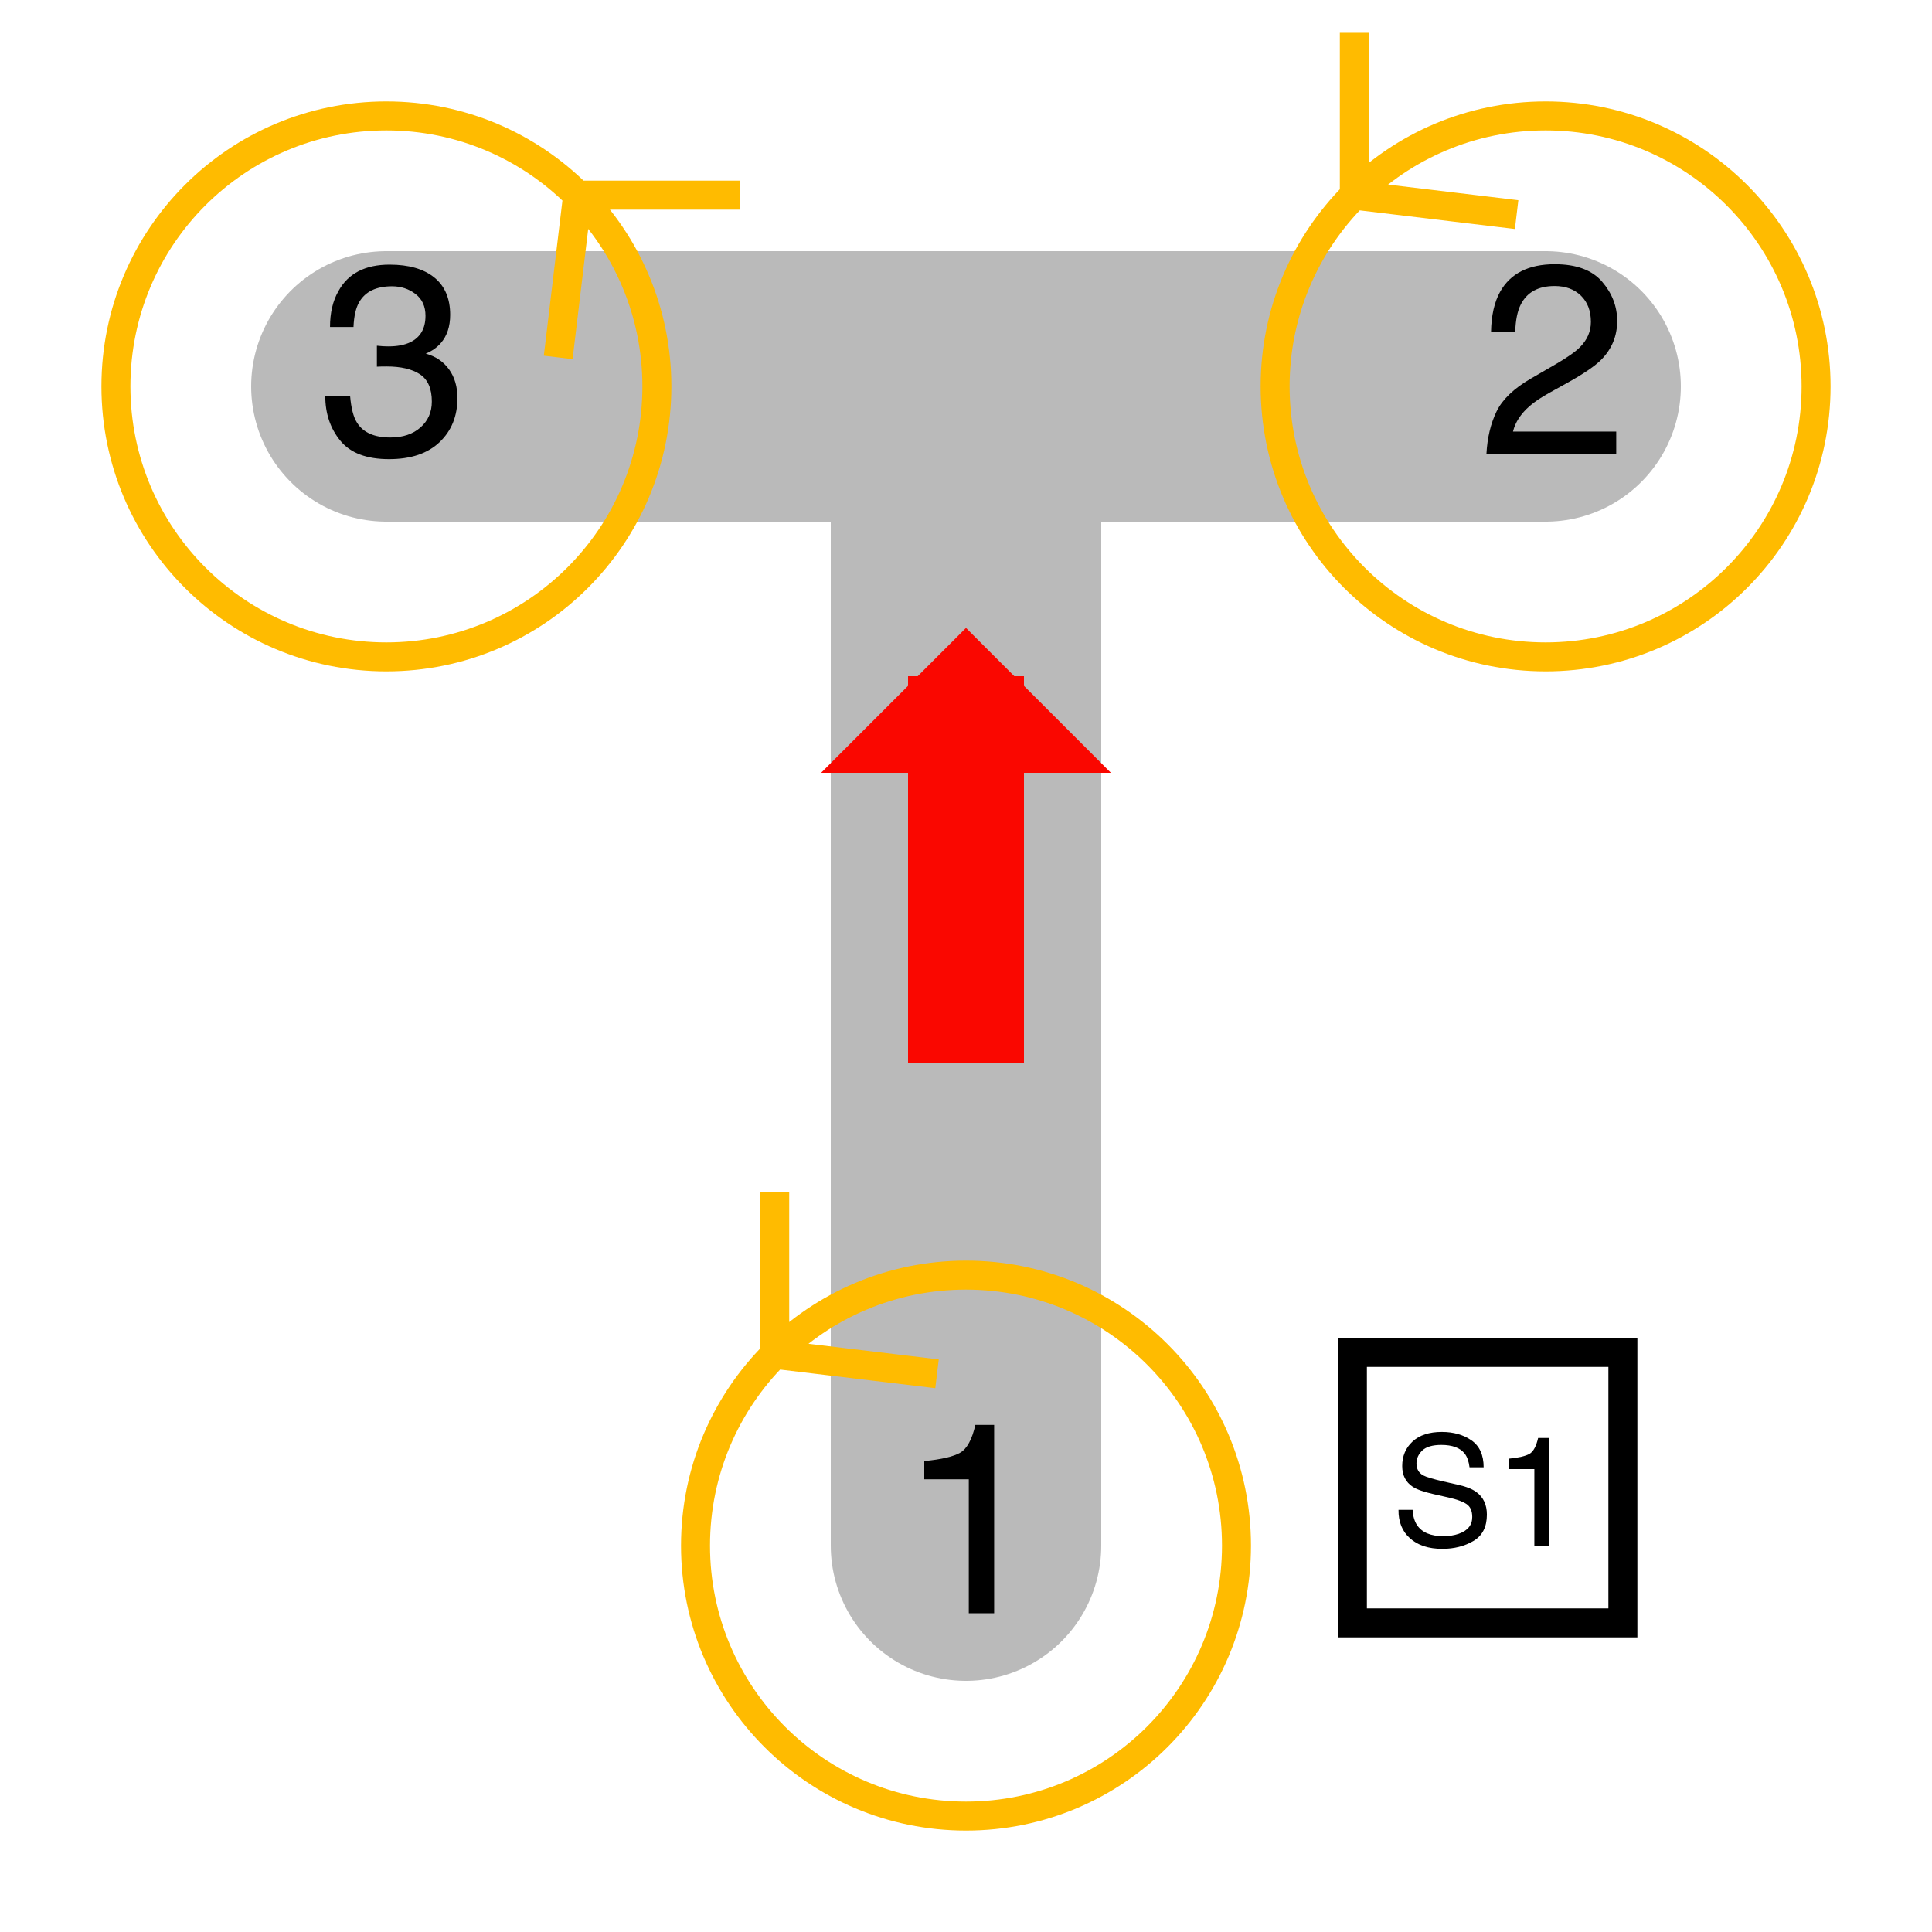
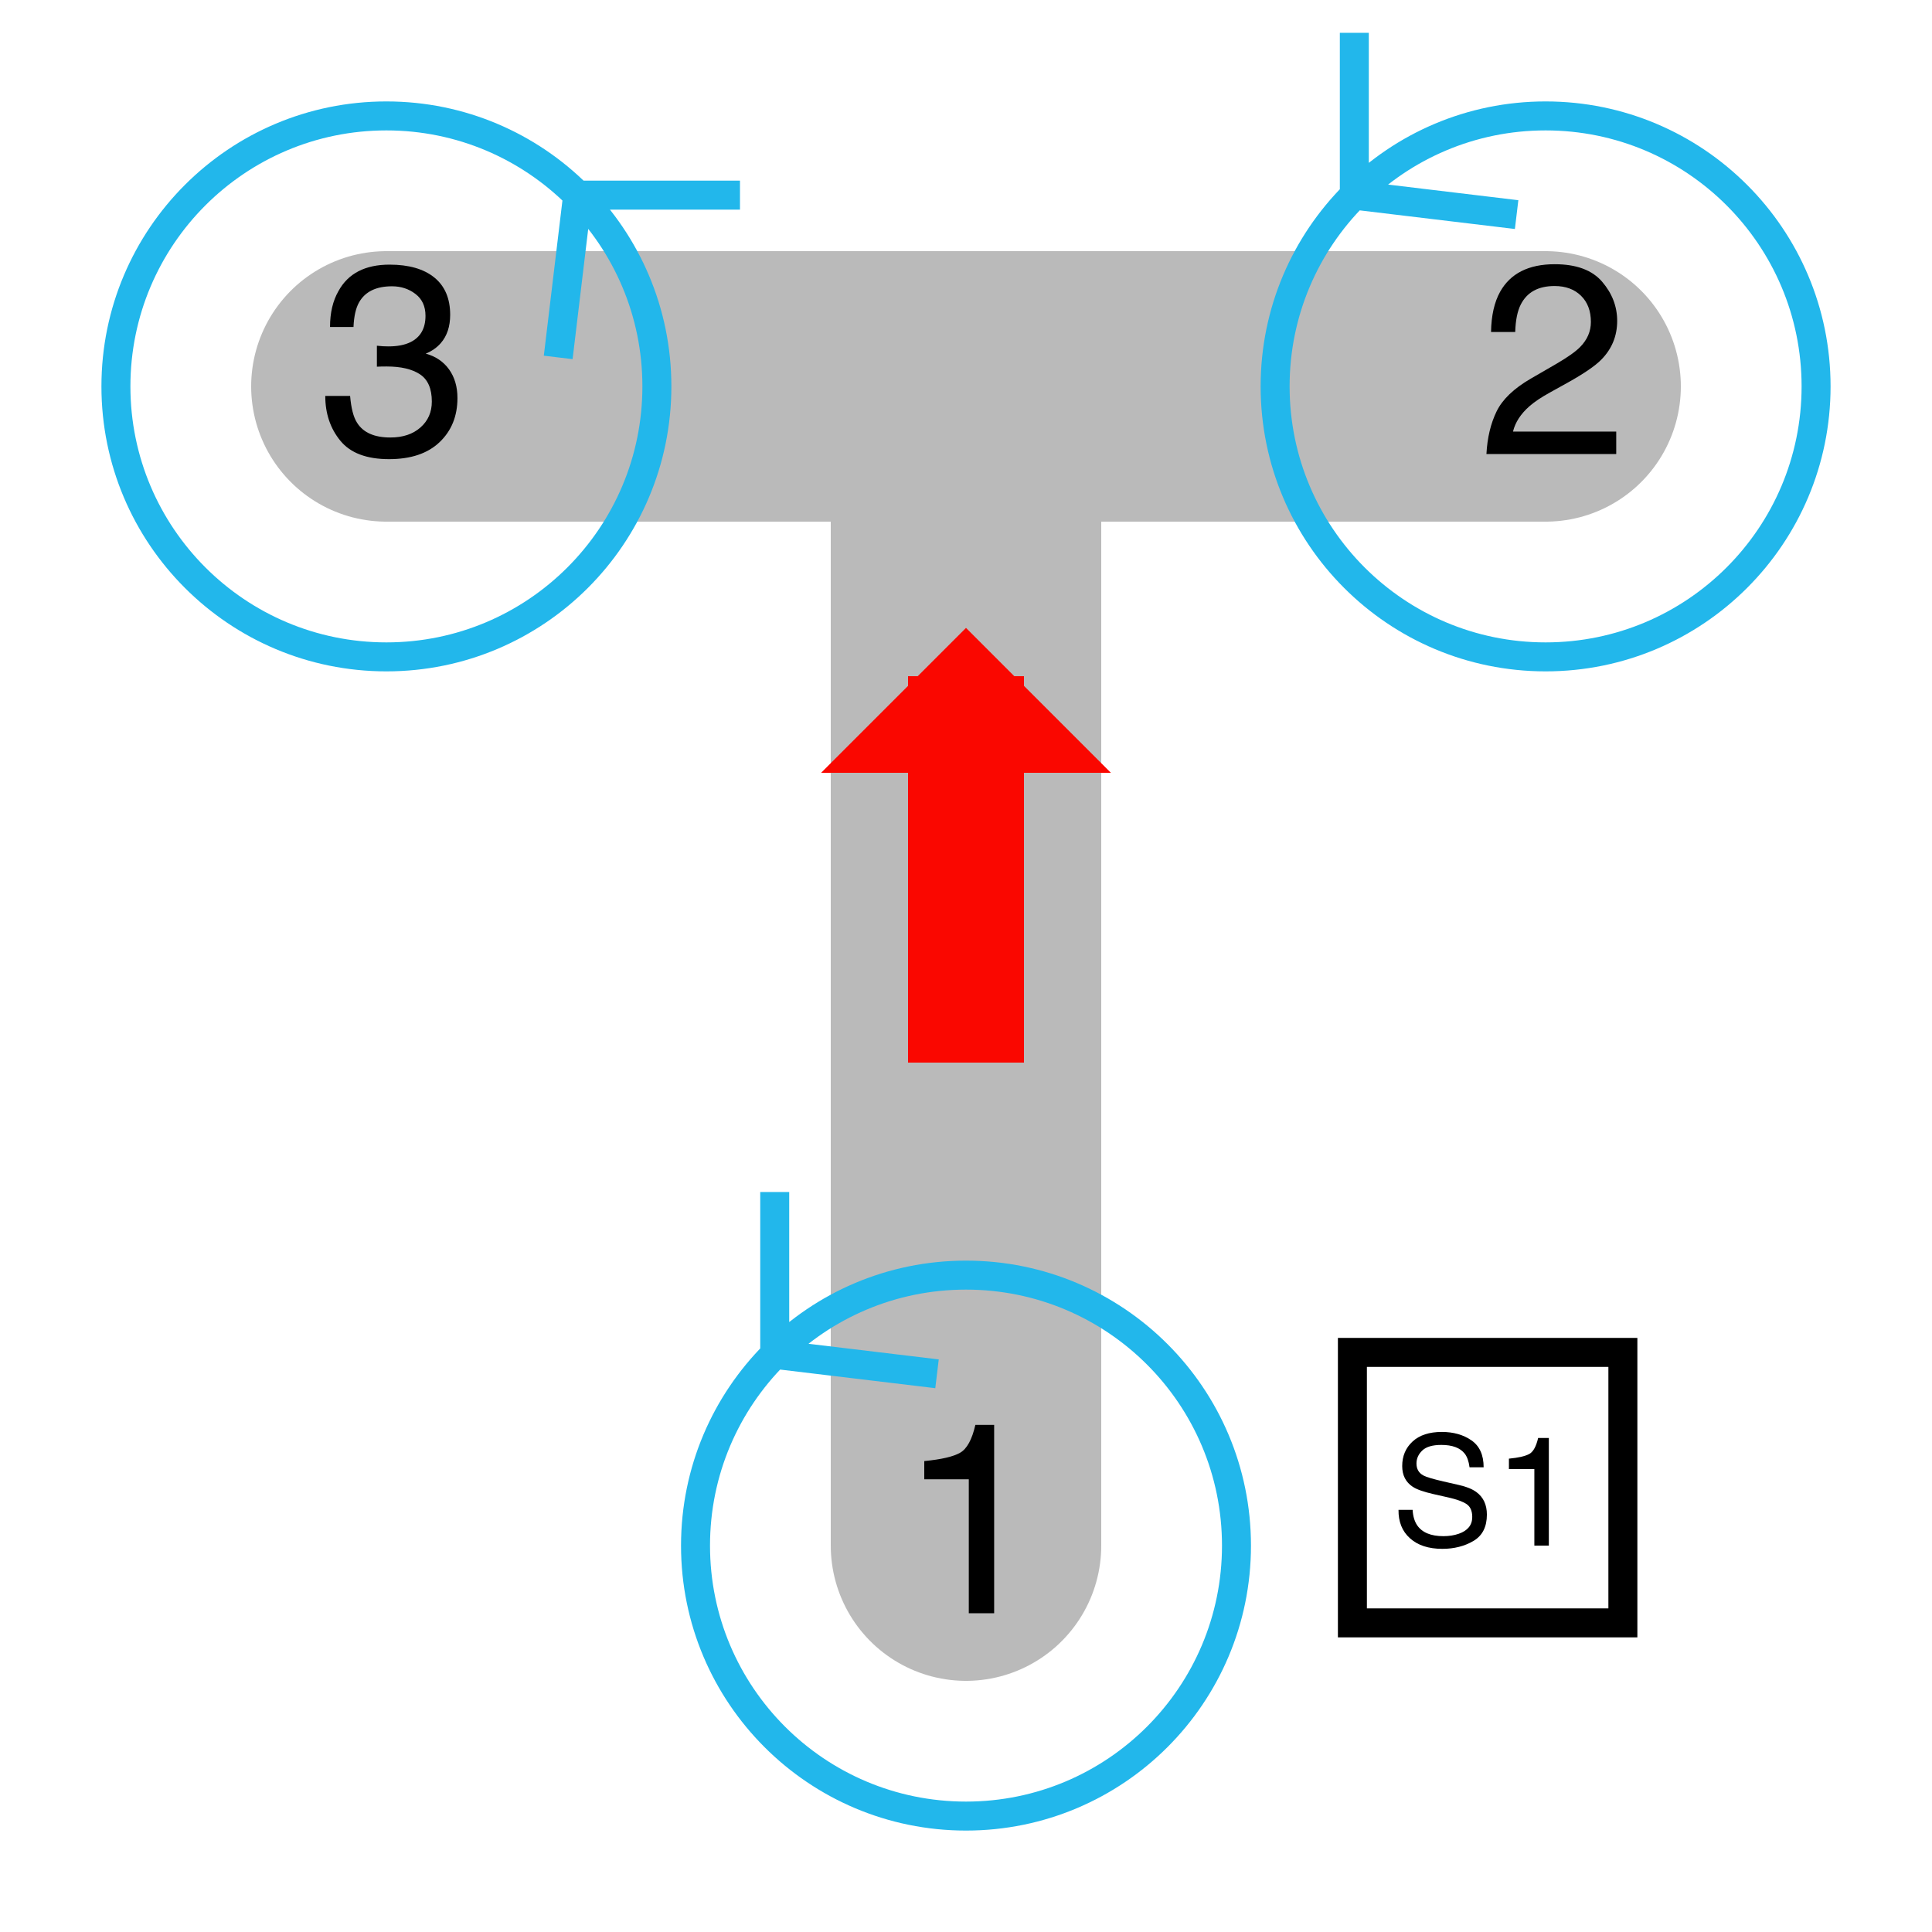
<svg xmlns="http://www.w3.org/2000/svg" xmlns:xlink="http://www.w3.org/1999/xlink" width="200pt" height="200pt" viewBox="0 0 200 200" version="1.1">
  <defs>
    <g>
      <symbol overflow="visible" id="glyph0-0">
        <path style="stroke:none;" d="" />
      </symbol>
      <symbol overflow="visible" id="glyph0-1">
        <path style="stroke:none;" d="M 2.68 -13.863 L 2.68 -15.75 C 4.457 -15.922 5.695 -16.211 6.398 -16.617 C 7.102 -17.023 7.625 -17.984 7.969 -19.496 L 9.914 -19.496 L 9.914 0 L 7.289 0 L 7.289 -13.863 Z M 2.68 -13.863 " />
      </symbol>
      <symbol overflow="visible" id="glyph0-2">
        <path style="stroke:none;" d="M 1.922 -4.402 C 2.527 -5.652 3.711 -6.785 5.469 -7.805 L 8.094 -9.324 C 9.27 -10.008 10.094 -10.59 10.57 -11.074 C 11.316 -11.832 11.688 -12.695 11.688 -13.672 C 11.688 -14.812 11.348 -15.715 10.664 -16.387 C 9.98 -17.055 9.07 -17.391 7.93 -17.391 C 6.242 -17.391 5.078 -16.754 4.43 -15.477 C 4.082 -14.793 3.891 -13.844 3.855 -12.633 L 1.352 -12.633 C 1.379 -14.336 1.695 -15.727 2.297 -16.805 C 3.363 -18.699 5.246 -19.648 7.945 -19.648 C 10.188 -19.648 11.824 -19.039 12.859 -17.828 C 13.895 -16.617 14.41 -15.266 14.41 -13.781 C 14.41 -12.215 13.859 -10.875 12.758 -9.762 C 12.117 -9.113 10.973 -8.332 9.324 -7.41 L 7.453 -6.371 C 6.559 -5.879 5.855 -5.41 5.344 -4.961 C 4.434 -4.168 3.859 -3.289 3.625 -2.324 L 14.312 -2.324 L 14.312 0 L 0.875 0 C 0.965 -1.688 1.316 -3.152 1.922 -4.402 Z M 1.922 -4.402 " />
      </symbol>
      <symbol overflow="visible" id="glyph0-3">
        <path style="stroke:none;" d="M 2.234 -1.375 C 1.191 -2.645 0.672 -4.191 0.672 -6.016 L 3.242 -6.016 C 3.352 -4.75 3.586 -3.828 3.953 -3.254 C 4.59 -2.223 5.742 -1.711 7.41 -1.711 C 8.703 -1.711 9.742 -2.055 10.527 -2.75 C 11.312 -3.441 11.703 -4.336 11.703 -5.43 C 11.703 -6.777 11.289 -7.719 10.465 -8.258 C 9.641 -8.797 8.496 -9.062 7.027 -9.062 C 6.863 -9.062 6.695 -9.062 6.527 -9.059 C 6.359 -9.055 6.188 -9.047 6.016 -9.039 L 6.016 -11.211 C 6.27 -11.184 6.484 -11.164 6.656 -11.156 C 6.832 -11.148 7.02 -11.141 7.219 -11.141 C 8.141 -11.141 8.895 -11.289 9.488 -11.578 C 10.527 -12.09 11.047 -13 11.047 -14.312 C 11.047 -15.289 10.699 -16.043 10.008 -16.57 C 9.316 -17.098 8.508 -17.363 7.586 -17.363 C 5.945 -17.363 4.812 -16.816 4.184 -15.723 C 3.836 -15.121 3.641 -14.266 3.594 -13.152 L 1.164 -13.152 C 1.164 -14.609 1.453 -15.852 2.039 -16.871 C 3.039 -18.695 4.805 -19.605 7.328 -19.605 C 9.324 -19.605 10.867 -19.16 11.961 -18.273 C 13.055 -17.383 13.602 -16.098 13.602 -14.41 C 13.602 -13.207 13.281 -12.23 12.633 -11.484 C 12.23 -11.02 11.711 -10.656 11.074 -10.391 C 12.105 -10.109 12.91 -9.562 13.488 -8.758 C 14.066 -7.949 14.355 -6.965 14.355 -5.797 C 14.355 -3.93 13.742 -2.406 12.508 -1.23 C 11.277 -0.055 9.535 0.531 7.273 0.531 C 4.957 0.531 3.277 -0.102 2.234 -1.375 Z M 2.234 -1.375 " />
      </symbol>
      <symbol overflow="visible" id="glyph1-0">
        <path style="stroke:none;" d="" />
      </symbol>
      <symbol overflow="visible" id="glyph1-1">
        <path style="stroke:none;" d="M 2.234 -3.703 C 2.27 -3.051 2.426 -2.523 2.695 -2.117 C 3.211 -1.355 4.121 -0.977 5.422 -0.977 C 6.004 -0.977 6.535 -1.059 7.016 -1.227 C 7.941 -1.551 8.406 -2.129 8.406 -2.961 C 8.406 -3.586 8.211 -4.031 7.82 -4.297 C 7.426 -4.559 6.805 -4.785 5.961 -4.977 L 4.406 -5.328 C 3.391 -5.559 2.672 -5.809 2.25 -6.086 C 1.52 -6.566 1.156 -7.281 1.156 -8.234 C 1.156 -9.266 1.512 -10.113 2.227 -10.773 C 2.941 -11.434 3.949 -11.766 5.258 -11.766 C 6.461 -11.766 7.484 -11.477 8.324 -10.895 C 9.164 -10.312 9.586 -9.387 9.586 -8.109 L 8.125 -8.109 C 8.047 -8.723 7.879 -9.195 7.625 -9.523 C 7.152 -10.121 6.348 -10.422 5.211 -10.422 C 4.293 -10.422 3.637 -10.23 3.234 -9.844 C 2.832 -9.457 2.633 -9.012 2.633 -8.5 C 2.633 -7.938 2.867 -7.527 3.336 -7.266 C 3.645 -7.098 4.34 -6.891 5.422 -6.641 L 7.031 -6.273 C 7.809 -6.098 8.406 -5.855 8.828 -5.547 C 9.559 -5.012 9.922 -4.23 9.922 -3.211 C 9.922 -1.941 9.461 -1.031 8.535 -0.484 C 7.609 0.062 6.535 0.336 5.312 0.336 C 3.887 0.336 2.77 -0.027 1.961 -0.758 C 1.152 -1.48 0.758 -2.465 0.773 -3.703 Z M 2.234 -3.703 " />
      </symbol>
      <symbol overflow="visible" id="glyph1-2">
        <path style="stroke:none;" d="M 1.531 -7.922 L 1.531 -9 C 2.547 -9.098 3.254 -9.266 3.656 -9.496 C 4.059 -9.727 4.355 -10.277 4.555 -11.141 L 5.664 -11.141 L 5.664 0 L 4.164 0 L 4.164 -7.922 Z M 1.531 -7.922 " />
      </symbol>
    </g>
  </defs>
  <g id="surface6">
    <path style="fill:none;stroke-width:28;stroke-linecap:round;stroke-linejoin:round;stroke:rgb(72.941%,72.941%,72.941%);stroke-opacity:1;stroke-miterlimit:10;" d="M 40 40 L 160 40 M 100 40 L 100 160 " />
-     <path style="fill:none;stroke-width:3;stroke-linecap:butt;stroke-linejoin:miter;stroke:rgb(255,187,0);stroke-opacity:1;stroke-miterlimit:10;" d="M 128 160 C 128 175.465 115.465 188 100 188 C 84.535 188 72 175.465 72 160 C 72 144.535 84.535 132 100 132 C 115.465 132 128 144.535 128 160 M 80.199 140.199 L 80.199 123.398 M 80.199 140.199 L 97 142.215 " />
+     <path style="fill:none;stroke-width:3;stroke-linecap:butt;stroke-linejoin:miter;stroke:rgb(34,183,235);stroke-opacity:1;stroke-miterlimit:10;" d="M 128 160 C 128 175.465 115.465 188 100 188 C 84.535 188 72 175.465 72 160 C 72 144.535 84.535 132 100 132 C 115.465 132 128 144.535 128 160 M 80.199 140.199 L 80.199 123.398 M 80.199 140.199 L 97 142.215 " />
    <g style="fill:rgb(0%,0%,0%);fill-opacity:1;">
      <use xlink:href="#glyph0-1" x="93" y="167" />
    </g>
-     <path style="fill:none;stroke-width:3;stroke-linecap:butt;stroke-linejoin:miter;stroke:rgb(255,187,0);stroke-opacity:1;stroke-miterlimit:10;" d="M 188 40 C 188 55.465 175.465 68 160 68 C 144.535 68 132 55.465 132 40 C 132 24.535 144.535 12 160 12 C 175.465 12 188 24.535 188 40 M 140.199 20.199 L 140.199 3.398 M 140.199 20.199 L 157 22.215 " />
+     <path style="fill:none;stroke-width:3;stroke-linecap:butt;stroke-linejoin:miter;stroke:rgb(34,183,235);stroke-opacity:1;stroke-miterlimit:10;" d="M 188 40 C 188 55.465 175.465 68 160 68 C 144.535 68 132 55.465 132 40 C 132 24.535 144.535 12 160 12 C 175.465 12 188 24.535 188 40 M 140.199 20.199 L 140.199 3.398 M 140.199 20.199 L 157 22.215 " />
    <g style="fill:rgb(0%,0%,0%);fill-opacity:1;">
      <use xlink:href="#glyph0-2" x="153" y="47" />
    </g>
-     <path style="fill:none;stroke-width:3;stroke-linecap:butt;stroke-linejoin:miter;stroke:rgb(255,187,0);stroke-opacity:1;stroke-miterlimit:10;" d="M 68 40 C 68 55.465 55.465 68 40 68 C 24.535 68 12 55.465 12 40 C 12 24.535 24.535 12 40 12 C 55.465 12 68 24.535 68 40 M 59.801 20.199 L 57.785 37 M 59.801 20.199 L 76.602 20.199 " />
+     <path style="fill:none;stroke-width:3;stroke-linecap:butt;stroke-linejoin:miter;stroke:rgb(34,183,235);stroke-opacity:1;stroke-miterlimit:10;" d="M 68 40 C 68 55.465 55.465 68 40 68 C 24.535 68 12 55.465 12 40 C 12 24.535 24.535 12 40 12 C 55.465 12 68 24.535 68 40 M 59.801 20.199 L 57.785 37 M 59.801 20.199 L 76.602 20.199 " />
    <g style="fill:rgb(0%,0%,0%);fill-opacity:1;">
      <use xlink:href="#glyph0-3" x="33" y="47" />
    </g>
    <path style="fill:none;stroke-width:3;stroke-linecap:butt;stroke-linejoin:miter;stroke:rgb(0%,0%,0%);stroke-opacity:1;stroke-miterlimit:10;" d="M 140 140 L 168 140 L 168 168 L 140 168 Z M 140 140 " />
    <g style="fill:rgb(0%,0%,0%);fill-opacity:1;">
      <use xlink:href="#glyph1-1" x="144" y="160" />
      <use xlink:href="#glyph1-2" x="154.672" y="160" />
    </g>
    <path style="fill:none;stroke-width:12;stroke-linecap:butt;stroke-linejoin:bevel;stroke:rgb(98.039%,2.745%,0%);stroke-opacity:1;stroke-miterlimit:10;" d="M 100 70 L 100 110 " />
    <path style=" stroke:none;fill-rule:nonzero;fill:rgb(98.039%,2.745%,0%);fill-opacity:1;" d="M 100 65 L 85 80 L 115 80 L 100 65 " />
  </g>
</svg>
